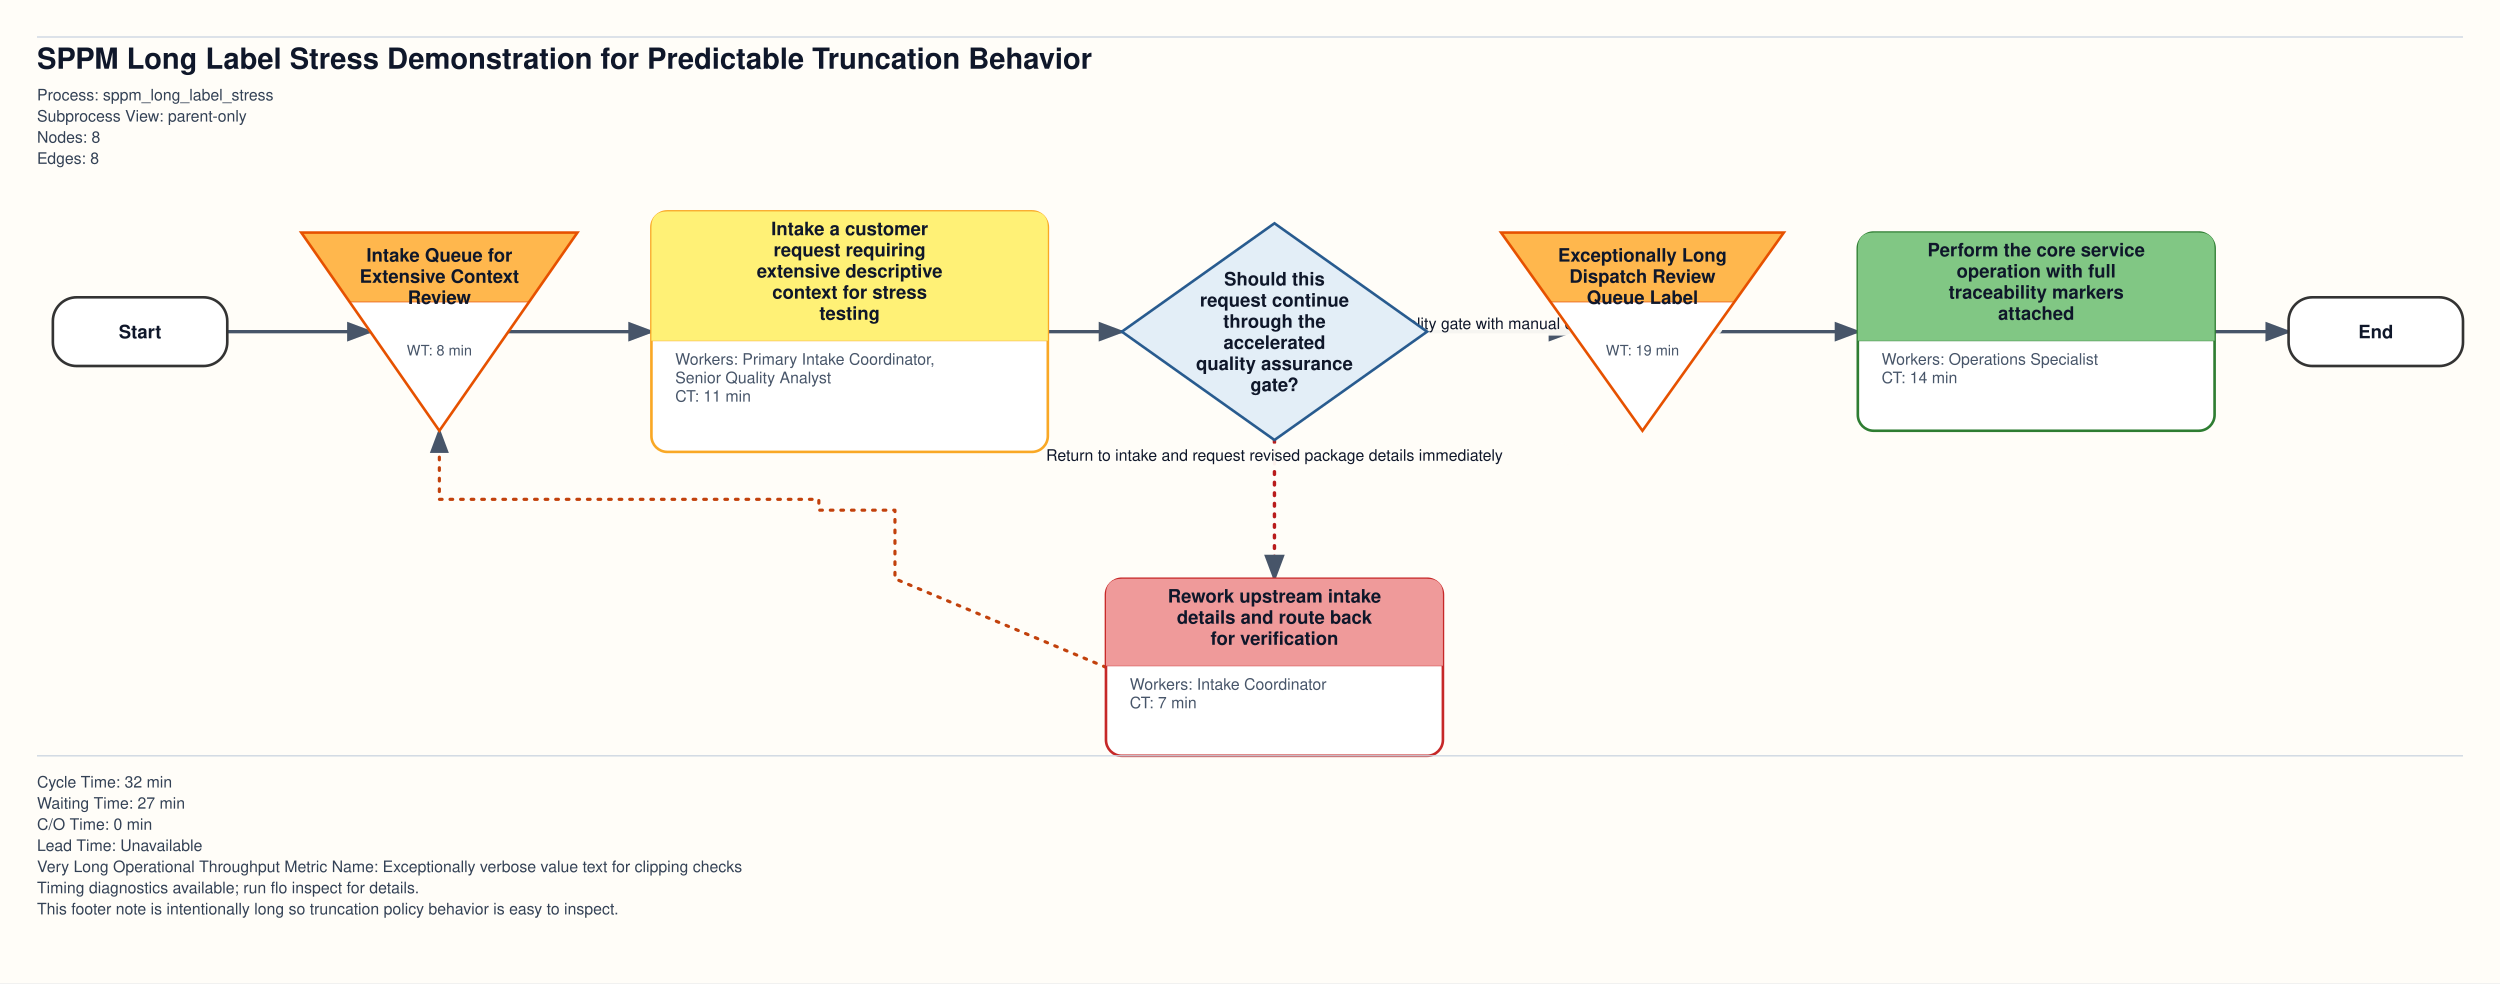
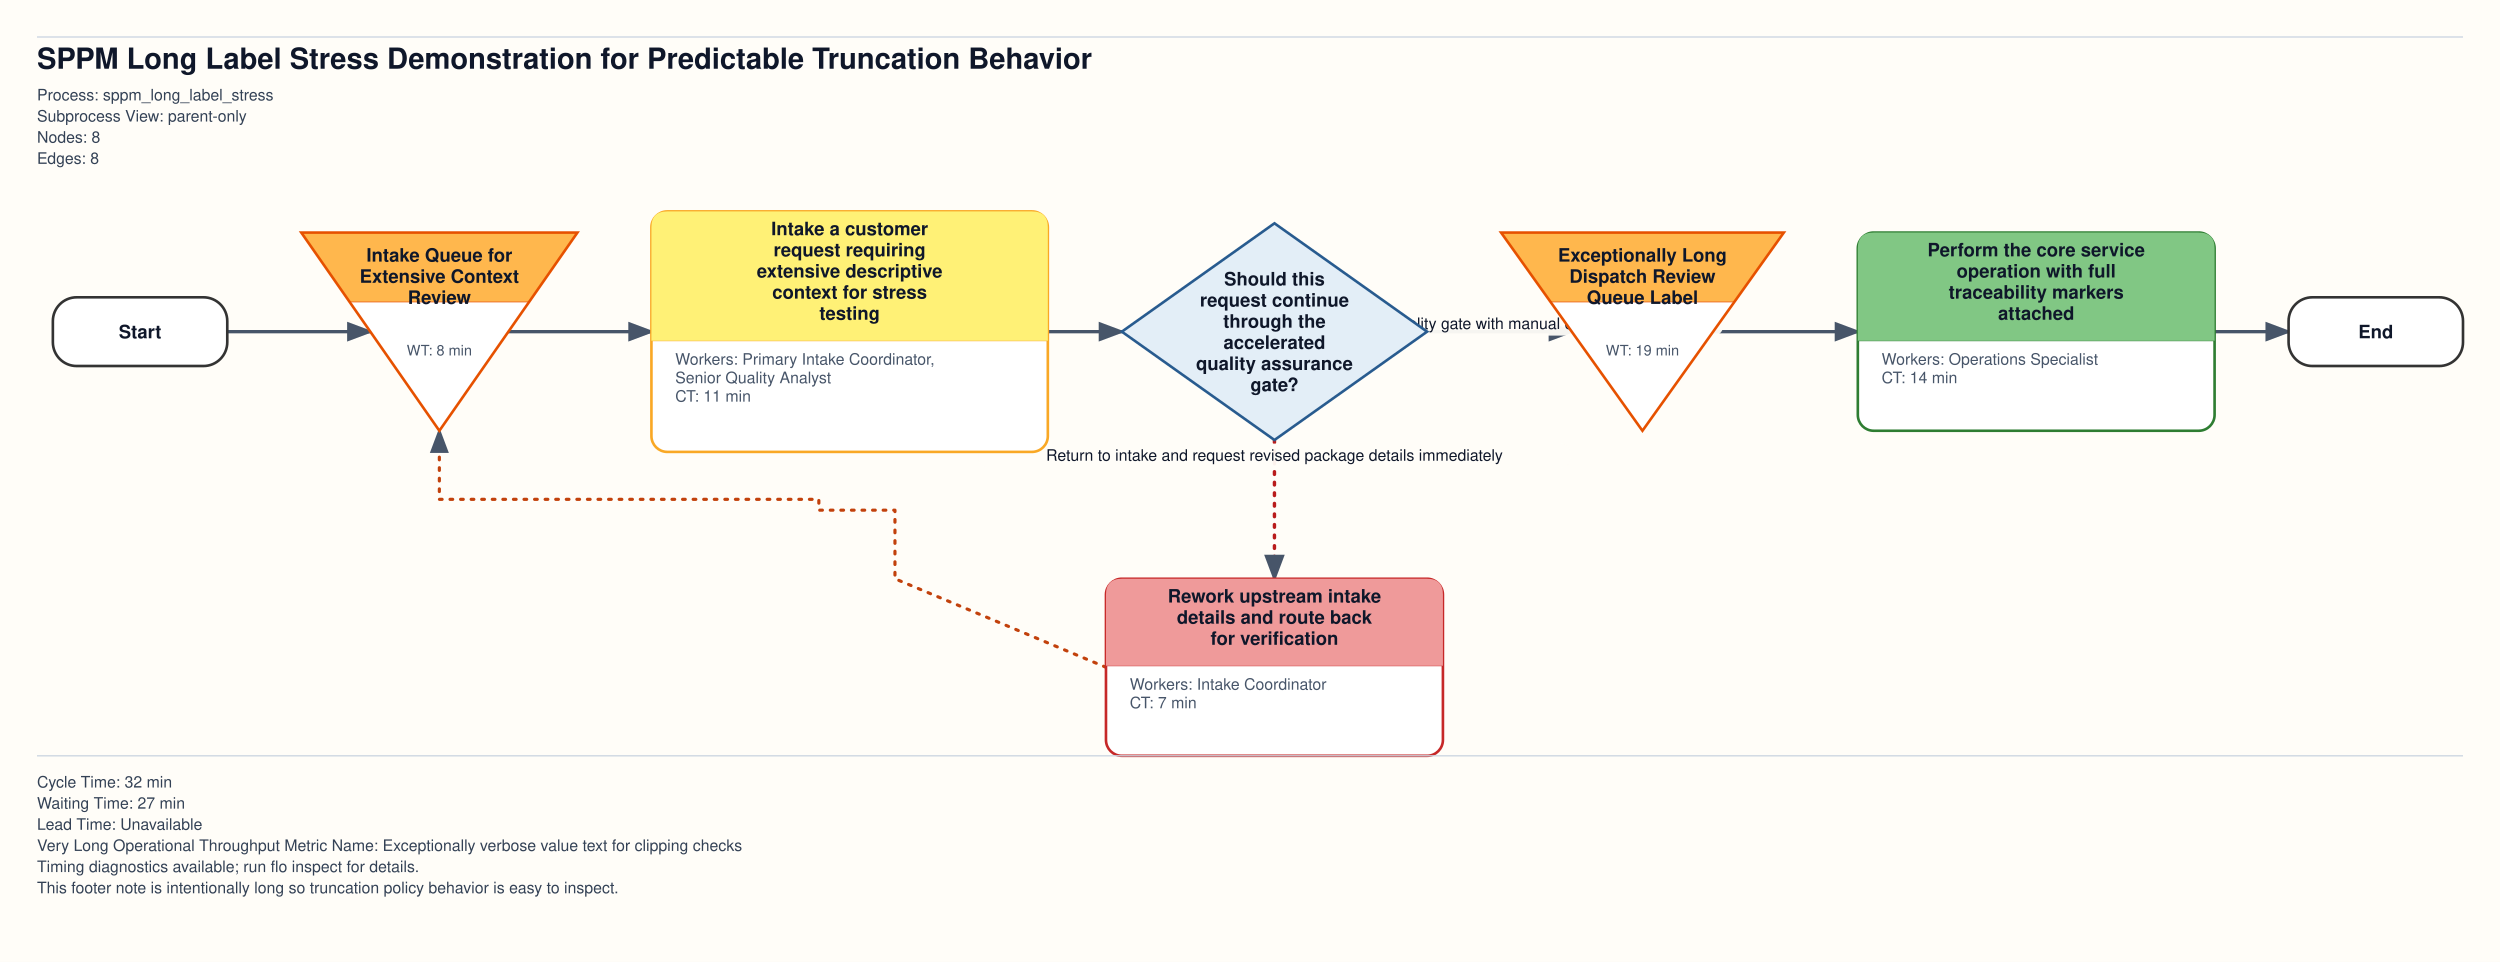
- <svg xmlns="http://www.w3.org/2000/svg" width="1892" height="744" viewBox="0 0 1892 744" data-flo-artifact-kind="svg" data-flo-backend="svg" data-flo-diagram="sppm" data-flo-layout-engine="elk" role="img" aria-labelledby="flo-svg-title flo-svg-description" data-sppm-publication-page-id="main-p1">
+ <svg xmlns="http://www.w3.org/2000/svg" width="1892" height="728" viewBox="0 0 1892 728" data-flo-artifact-kind="svg" data-flo-backend="svg" data-flo-diagram="sppm" data-flo-layout-engine="elk" role="img" aria-labelledby="flo-svg-title flo-svg-description" data-sppm-publication-page-id="main-p1">
  <defs>
    <marker id="flo-sppm-arrow" markerWidth="8" markerHeight="6" refX="7" refY="3" orient="auto" markerUnits="strokeWidth">
      <path d="M0,0 L8,3 L0,6 z" fill="#475569" />
    </marker>
  </defs>
  <rect width="100%" height="100%" fill="#fffdf8" />
  <g data-sppm-publication-band="header">
    <line x1="28.0" y1="28.0" x2="1864.0" y2="28.0" stroke="#cbd5e1" stroke-width="1" />
    <text x="28.0" y="52.0" font-family="Helvetica" font-size="22" font-weight="700" fill="#0f172a">SPPM Long Label Stress Demonstration for Predictable Truncation Behavior</text>
    <text x="28.0" y="76.0" font-family="Helvetica" font-size="12" fill="#334155">Process: sppm_long_label_stress</text>
    <text x="28.0" y="92.0" font-family="Helvetica" font-size="12" fill="#334155">Subprocess View: parent-only</text>
    <text x="28.0" y="108.0" font-family="Helvetica" font-size="12" fill="#334155">Nodes: 8</text>
    <text x="28.0" y="124.0" font-family="Helvetica" font-size="12" fill="#334155">Edges: 8</text>
  </g>
  <g transform="translate(28.0,148.0)">
    <g data-edge-source="intake" data-edge-target="quality_gate" data-edge-kind="direct">
      <polyline points="765.0,103.0 821.0,103.0" fill="none" stroke="#475569" stroke-width="2.5" stroke-linecap="round" stroke-linejoin="round" marker-end="url(#flo-sppm-arrow)" />
    </g>
    <g data-edge-source="intake_wait_queue" data-edge-target="intake" data-edge-kind="direct">
      <polyline points="356.8,103.0 465.0,103.0" fill="none" stroke="#475569" stroke-width="2.5" stroke-linecap="round" stroke-linejoin="round" marker-end="url(#flo-sppm-arrow)" />
    </g>
    <g data-edge-source="process" data-edge-target="end" data-edge-kind="direct">
      <polyline points="1648.0,103.0 1704.0,103.0" fill="none" stroke="#475569" stroke-width="2.5" stroke-linecap="round" stroke-linejoin="round" marker-end="url(#flo-sppm-arrow)" />
    </g>
    <g data-edge-source="process_queue" data-edge-target="process" data-edge-kind="direct">
      <polyline points="1268.5,103.0 1378.0,103.0" fill="none" stroke="#475569" stroke-width="2.5" stroke-linecap="round" stroke-linejoin="round" marker-end="url(#flo-sppm-arrow)" />
    </g>
    <g data-edge-source="quality_gate" data-edge-target="process_queue" data-edge-kind="direct">
      <polyline points="1052.0,103.0 1161.5,103.0" fill="none" stroke="#475569" stroke-width="2.5" stroke-linecap="round" stroke-linejoin="round" marker-end="url(#flo-sppm-arrow)" />
      <rect x="884.0" y="88.0" width="392.0" height="18.0" rx="7" fill="#fffdf8" fill-opacity="0.95" />
      <text x="1080.0" y="101.0" text-anchor="middle" font-family="Helvetica" font-size="12" fill="#0f172a">Continue through quality gate with manual oversight path</text>
    </g>
    <g data-edge-source="quality_gate" data-edge-target="rework" data-edge-kind="rework" data-edge-rework-variant="branch">
      <polyline points="936.5,185.0 936.5,290.0" fill="none" stroke="#b91c1c" stroke-width="2.6" stroke-linecap="round" stroke-linejoin="round" marker-end="url(#flo-sppm-arrow)" stroke-dasharray="2 6" />
      <rect x="712.5" y="187.7" width="448.0" height="18.0" rx="7" fill="#fffdf8" fill-opacity="0.95" />
      <text x="936.5" y="200.7" text-anchor="middle" font-family="Helvetica" font-size="12" fill="#0f172a">Return to intake and request revised package details immediately</text>
    </g>
    <g data-edge-source="rework" data-edge-target="intake_wait_queue" data-edge-kind="rework" data-edge-rework-variant="return">
      <polyline points="809.0,357.0 649.3,290.0 649.3,238.1 591.7,238.1 591.7,229.9 304.5,229.9 304.5,178.0" fill="none" stroke="#c2410c" stroke-width="2.4" stroke-linecap="round" stroke-linejoin="round" marker-end="url(#flo-sppm-arrow)" stroke-dasharray="2 6" />
    </g>
    <g data-edge-source="start" data-edge-target="intake_wait_queue" data-edge-kind="direct">
      <polyline points="144.0,103.0 252.2,103.0" fill="none" stroke="#475569" stroke-width="2.5" stroke-linecap="round" stroke-linejoin="round" marker-end="url(#flo-sppm-arrow)" />
    </g>
    <g data-node-id="start" data-node-kind="start">
      <rect x="12.0" y="77.0" width="132.0" height="52.0" rx="18" fill="#FFFFFF" stroke="#333333" stroke-width="2" />
      <text x="78.0" y="108.0" text-anchor="middle" font-family="Helvetica" font-size="14" font-weight="600" fill="#0f172a">Start</text>
    </g>
    <g data-node-id="intake_wait_queue" data-node-kind="queue">
      <polygon data-node-queue-body="true" points="200.0,28.0 409.0,28.0 304.5,178.0" fill="#FFFFFF" stroke="none" />
      <polygon data-node-queue-color-band="true" points="200.0,28.0 409.0,28.0 372.4,80.5 236.6,80.5" fill="#FFB74D" stroke="none" />
      <line data-node-queue-divider="true" x1="236.6" y1="80.5" x2="372.4" y2="80.5" stroke="#E65100" stroke-width="1" opacity="0.55" />
      <polygon data-node-queue-outline="true" points="200.0,28.0 409.0,28.0 304.5,178.0" fill="none" stroke="#E65100" stroke-width="2" />
      <text x="304.5" y="50.0" text-anchor="middle" font-family="Helvetica" font-size="14" font-weight="600" fill="#0f172a">Intake Queue for</text>
      <text x="304.5" y="66.0" text-anchor="middle" font-family="Helvetica" font-size="14" font-weight="600" fill="#0f172a">Extensive Context</text>
      <text x="304.5" y="82.0" text-anchor="middle" font-family="Helvetica" font-size="14" font-weight="600" fill="#0f172a">Review</text>
      <text x="304.5" y="121.0" text-anchor="middle" font-family="Helvetica" font-size="11" font-weight="400" fill="#475569">WT: 8 min</text>
    </g>
    <g data-node-id="intake" data-node-kind="task">
      <rect x="465.0" y="12.0" width="300.0" height="182.0" rx="12" fill="white" stroke="#F9A825" stroke-width="2" />
      <path data-node-header="top-rounded" d="M 477.0 12.0 L 753.0 12.0 Q 765.0 12.0 765.0 24.0 L 765.0 110.0 L 465.0 110.0 L 465.0 24.0 Q 465.0 12.0 477.0 12.0 Z" fill="#FFF176" stroke="none" />
      <line x1="465.0" y1="110.0" x2="765.0" y2="110.0" stroke="#F9A825" stroke-width="1" opacity="0.35" />
      <text x="615.0" y="30.0" text-anchor="middle" font-family="Helvetica" font-size="14" font-weight="600" fill="#0f172a">Intake a customer</text>
      <text x="615.0" y="46.0" text-anchor="middle" font-family="Helvetica" font-size="14" font-weight="600" fill="#0f172a">request requiring</text>
      <text x="615.0" y="62.0" text-anchor="middle" font-family="Helvetica" font-size="14" font-weight="600" fill="#0f172a">extensive descriptive</text>
      <text x="615.0" y="78.0" text-anchor="middle" font-family="Helvetica" font-size="14" font-weight="600" fill="#0f172a">context for stress</text>
      <text x="615.0" y="94.0" text-anchor="middle" font-family="Helvetica" font-size="14" font-weight="600" fill="#0f172a">testing</text>
      <text x="483.0" y="128.0" text-anchor="start" font-family="Helvetica" font-size="12" font-weight="400" fill="#475569">Workers: Primary Intake Coordinator,</text>
      <text x="483.0" y="142.0" text-anchor="start" font-family="Helvetica" font-size="12" font-weight="400" fill="#475569">Senior Quality Analyst</text>
      <text x="483.0" y="156.0" text-anchor="start" font-family="Helvetica" font-size="12" font-weight="400" fill="#475569">CT: 11 min</text>
    </g>
    <g data-node-id="quality_gate" data-node-kind="decision">
      <polygon points="936.5,21.0 1052.0,103.0 936.5,185.0 821.0,103.0" fill="#E3EEF7" stroke="#285B8F" stroke-width="2" />
      <text x="936.5" y="68.0" text-anchor="middle" font-family="Helvetica" font-size="14" font-weight="600" fill="#0f172a">Should this</text>
      <text x="936.5" y="84.0" text-anchor="middle" font-family="Helvetica" font-size="14" font-weight="600" fill="#0f172a">request continue</text>
      <text x="936.5" y="100.0" text-anchor="middle" font-family="Helvetica" font-size="14" font-weight="600" fill="#0f172a">through the</text>
      <text x="936.5" y="116.0" text-anchor="middle" font-family="Helvetica" font-size="14" font-weight="600" fill="#0f172a">accelerated</text>
      <text x="936.5" y="132.0" text-anchor="middle" font-family="Helvetica" font-size="14" font-weight="600" fill="#0f172a">quality assurance</text>
      <text x="936.5" y="148.0" text-anchor="middle" font-family="Helvetica" font-size="14" font-weight="600" fill="#0f172a">gate?</text>
    </g>
    <g data-node-id="process_queue" data-node-kind="queue">
      <polygon data-node-queue-body="true" points="1108.0,28.0 1322.0,28.0 1215.0,178.0" fill="#FFFFFF" stroke="none" />
      <polygon data-node-queue-color-band="true" points="1108.0,28.0 1322.0,28.0 1284.5,80.5 1145.5,80.5" fill="#FFB74D" stroke="none" />
      <line data-node-queue-divider="true" x1="1145.5" y1="80.5" x2="1284.5" y2="80.5" stroke="#E65100" stroke-width="1" opacity="0.55" />
      <polygon data-node-queue-outline="true" points="1108.0,28.0 1322.0,28.0 1215.0,178.0" fill="none" stroke="#E65100" stroke-width="2" />
      <text x="1215.0" y="50.0" text-anchor="middle" font-family="Helvetica" font-size="14" font-weight="600" fill="#0f172a">Exceptionally Long</text>
      <text x="1215.0" y="66.0" text-anchor="middle" font-family="Helvetica" font-size="14" font-weight="600" fill="#0f172a">Dispatch Review</text>
      <text x="1215.0" y="82.0" text-anchor="middle" font-family="Helvetica" font-size="14" font-weight="600" fill="#0f172a">Queue Label</text>
      <text x="1215.0" y="121.0" text-anchor="middle" font-family="Helvetica" font-size="11" font-weight="400" fill="#475569">WT: 19 min</text>
    </g>
    <g data-node-id="process" data-node-kind="task">
      <rect x="1378.0" y="28.0" width="270.0" height="150.0" rx="12" fill="white" stroke="#2E7D32" stroke-width="2" />
      <path data-node-header="top-rounded" d="M 1390.0 28.0 L 1636.0 28.0 Q 1648.0 28.0 1648.0 40.0 L 1648.0 110.0 L 1378.0 110.0 L 1378.0 40.0 Q 1378.0 28.0 1390.0 28.0 Z" fill="#81C784" stroke="none" />
      <line x1="1378.0" y1="110.0" x2="1648.0" y2="110.0" stroke="#2E7D32" stroke-width="1" opacity="0.35" />
      <text x="1513.0" y="46.0" text-anchor="middle" font-family="Helvetica" font-size="14" font-weight="600" fill="#0f172a">Perform the core service</text>
      <text x="1513.0" y="62.0" text-anchor="middle" font-family="Helvetica" font-size="14" font-weight="600" fill="#0f172a">operation with full</text>
      <text x="1513.0" y="78.0" text-anchor="middle" font-family="Helvetica" font-size="14" font-weight="600" fill="#0f172a">traceability markers</text>
      <text x="1513.0" y="94.0" text-anchor="middle" font-family="Helvetica" font-size="14" font-weight="600" fill="#0f172a">attached</text>
      <text x="1396.0" y="128.0" text-anchor="start" font-family="Helvetica" font-size="12" font-weight="400" fill="#475569">Workers: Operations Specialist</text>
      <text x="1396.0" y="142.0" text-anchor="start" font-family="Helvetica" font-size="12" font-weight="400" fill="#475569">CT: 14 min</text>
    </g>
    <g data-node-id="rework" data-node-kind="task">
      <rect x="809.0" y="290.0" width="255.0" height="134.0" rx="12" fill="white" stroke="#C62828" stroke-width="2" />
      <path data-node-header="top-rounded" d="M 821.0 290.0 L 1052.0 290.0 Q 1064.0 290.0 1064.0 302.0 L 1064.0 356.0 L 809.0 356.0 L 809.0 302.0 Q 809.0 290.0 821.0 290.0 Z" fill="#EF9A9A" stroke="none" />
      <line x1="809.0" y1="356.0" x2="1064.0" y2="356.0" stroke="#C62828" stroke-width="1" opacity="0.35" />
      <text x="936.5" y="308.0" text-anchor="middle" font-family="Helvetica" font-size="14" font-weight="600" fill="#0f172a">Rework upstream intake</text>
      <text x="936.5" y="324.0" text-anchor="middle" font-family="Helvetica" font-size="14" font-weight="600" fill="#0f172a">details and route back</text>
      <text x="936.5" y="340.0" text-anchor="middle" font-family="Helvetica" font-size="14" font-weight="600" fill="#0f172a">for verification</text>
      <text x="827.0" y="374.0" text-anchor="start" font-family="Helvetica" font-size="12" font-weight="400" fill="#475569">Workers: Intake Coordinator</text>
      <text x="827.0" y="388.0" text-anchor="start" font-family="Helvetica" font-size="12" font-weight="400" fill="#475569">CT: 7 min</text>
    </g>
    <g data-node-id="end" data-node-kind="end">
      <rect x="1704.0" y="77.0" width="132.0" height="52.0" rx="18" fill="#FFFFFF" stroke="#333333" stroke-width="2" />
      <text x="1770.0" y="108.0" text-anchor="middle" font-family="Helvetica" font-size="14" font-weight="600" fill="#0f172a">End</text>
    </g>
  </g>
  <g data-sppm-publication-band="footer">
    <line x1="28.0" y1="572.0" x2="1864.0" y2="572.0" stroke="#cbd5e1" stroke-width="1" />
    <text x="28.0" y="596.0" font-family="Helvetica" font-size="12" fill="#334155">Cycle Time: 32 min</text>
    <text x="28.0" y="612.0" font-family="Helvetica" font-size="12" fill="#334155">Waiting Time: 27 min</text>
-     <text x="28.0" y="628.0" font-family="Helvetica" font-size="12" fill="#334155">C/O Time: 0 min</text>
-     <text x="28.0" y="644.0" font-family="Helvetica" font-size="12" fill="#334155">Lead Time: Unavailable</text>
-     <text x="28.0" y="660.0" font-family="Helvetica" font-size="12" fill="#334155">Very Long Operational Throughput Metric Name: Exceptionally verbose value text for clipping checks</text>
-     <text x="28.0" y="676.0" font-family="Helvetica" font-size="12" fill="#334155">Timing diagnostics available; run flo inspect for details.</text>
-     <text x="28.0" y="692.0" font-family="Helvetica" font-size="12" fill="#334155">This footer note is intentionally long so truncation policy behavior is easy to inspect.</text>
+     <text x="28.0" y="628.0" font-family="Helvetica" font-size="12" fill="#334155">Lead Time: Unavailable</text>
+     <text x="28.0" y="644.0" font-family="Helvetica" font-size="12" fill="#334155">Very Long Operational Throughput Metric Name: Exceptionally verbose value text for clipping checks</text>
+     <text x="28.0" y="660.0" font-family="Helvetica" font-size="12" fill="#334155">Timing diagnostics available; run flo inspect for details.</text>
+     <text x="28.0" y="676.0" font-family="Helvetica" font-size="12" fill="#334155">This footer note is intentionally long so truncation policy behavior is easy to inspect.</text>
  </g>
</svg>
